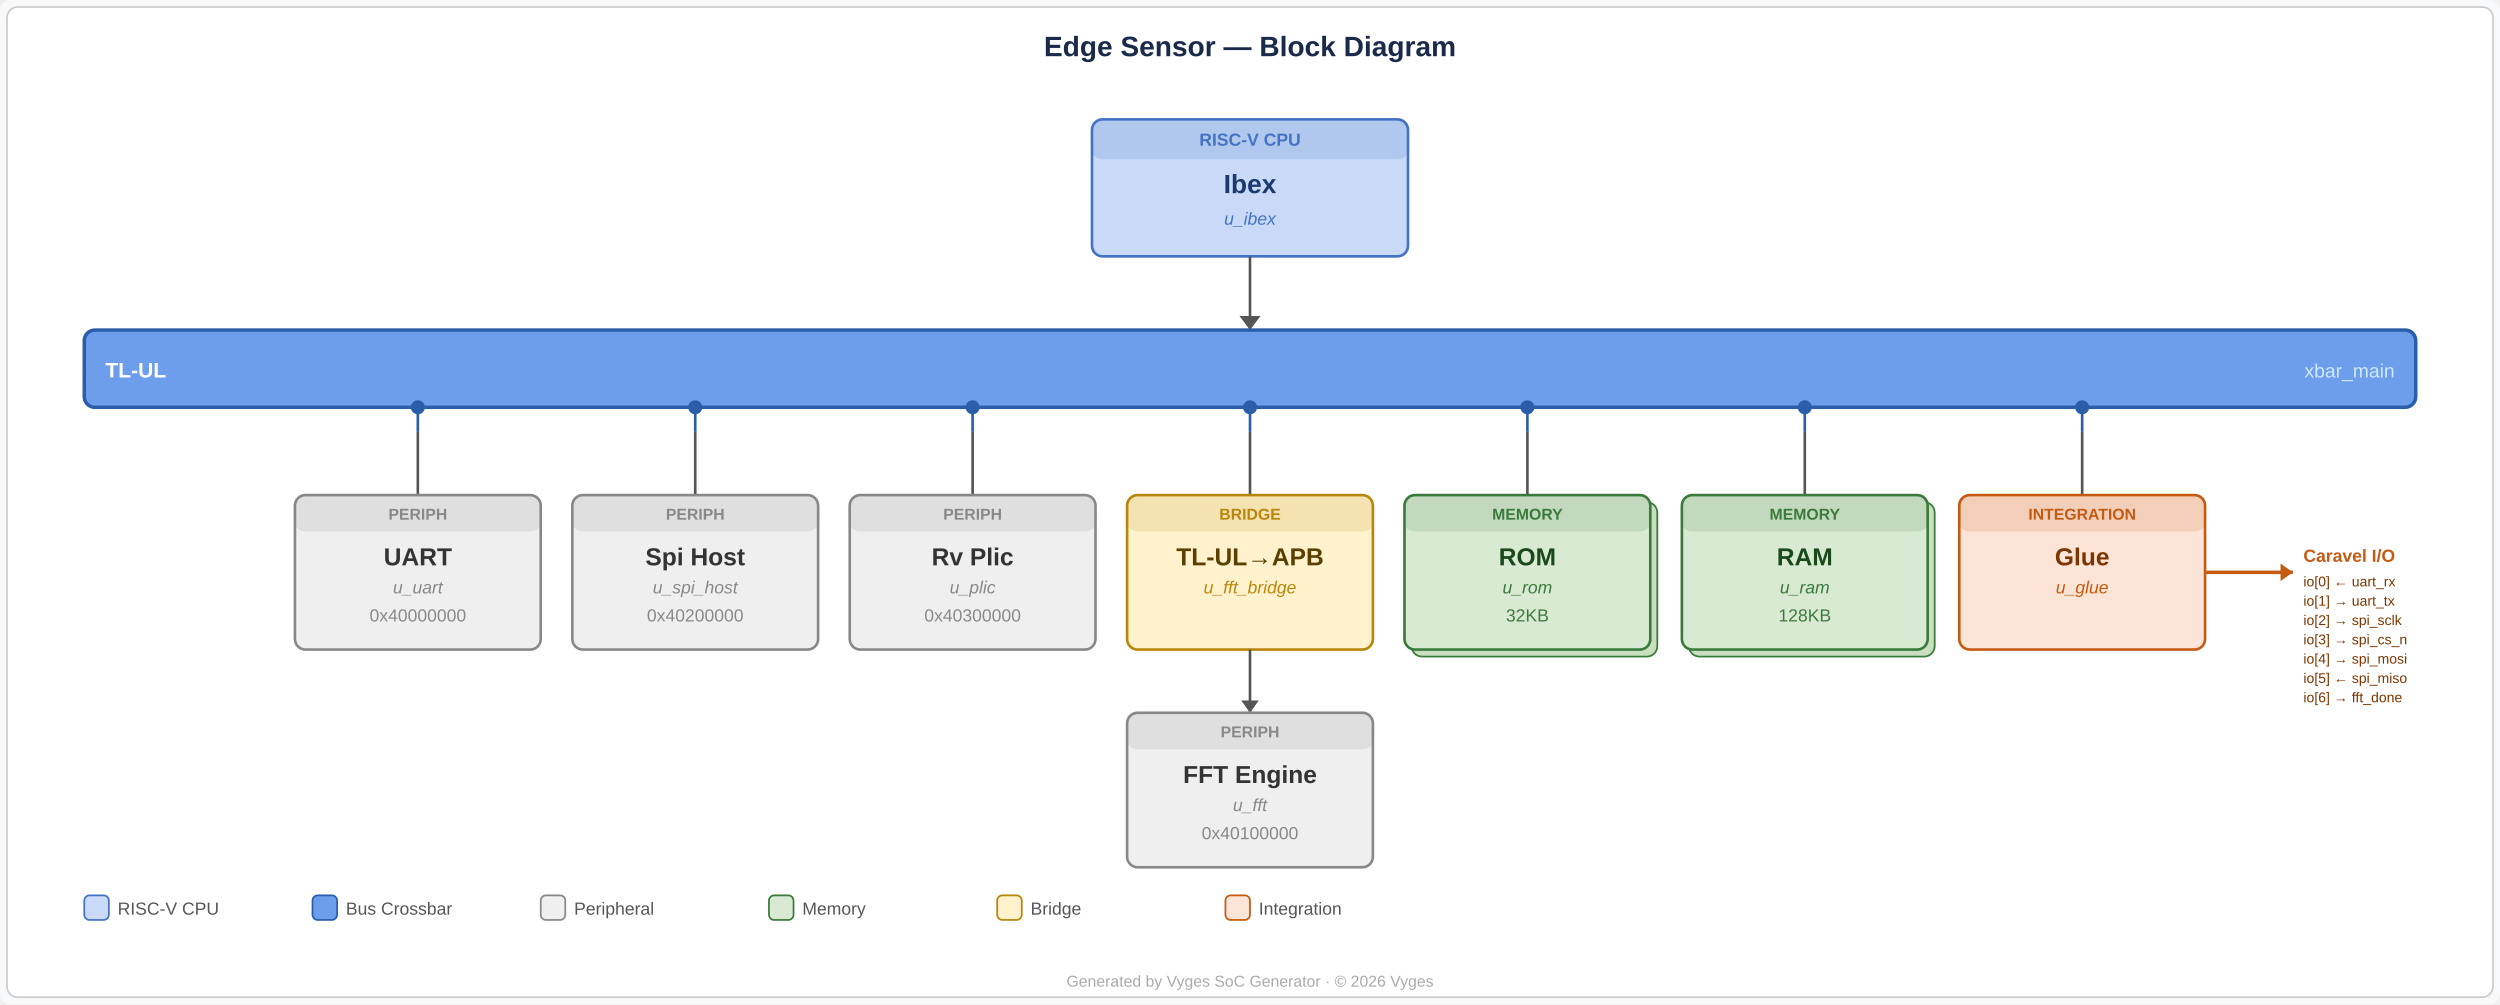
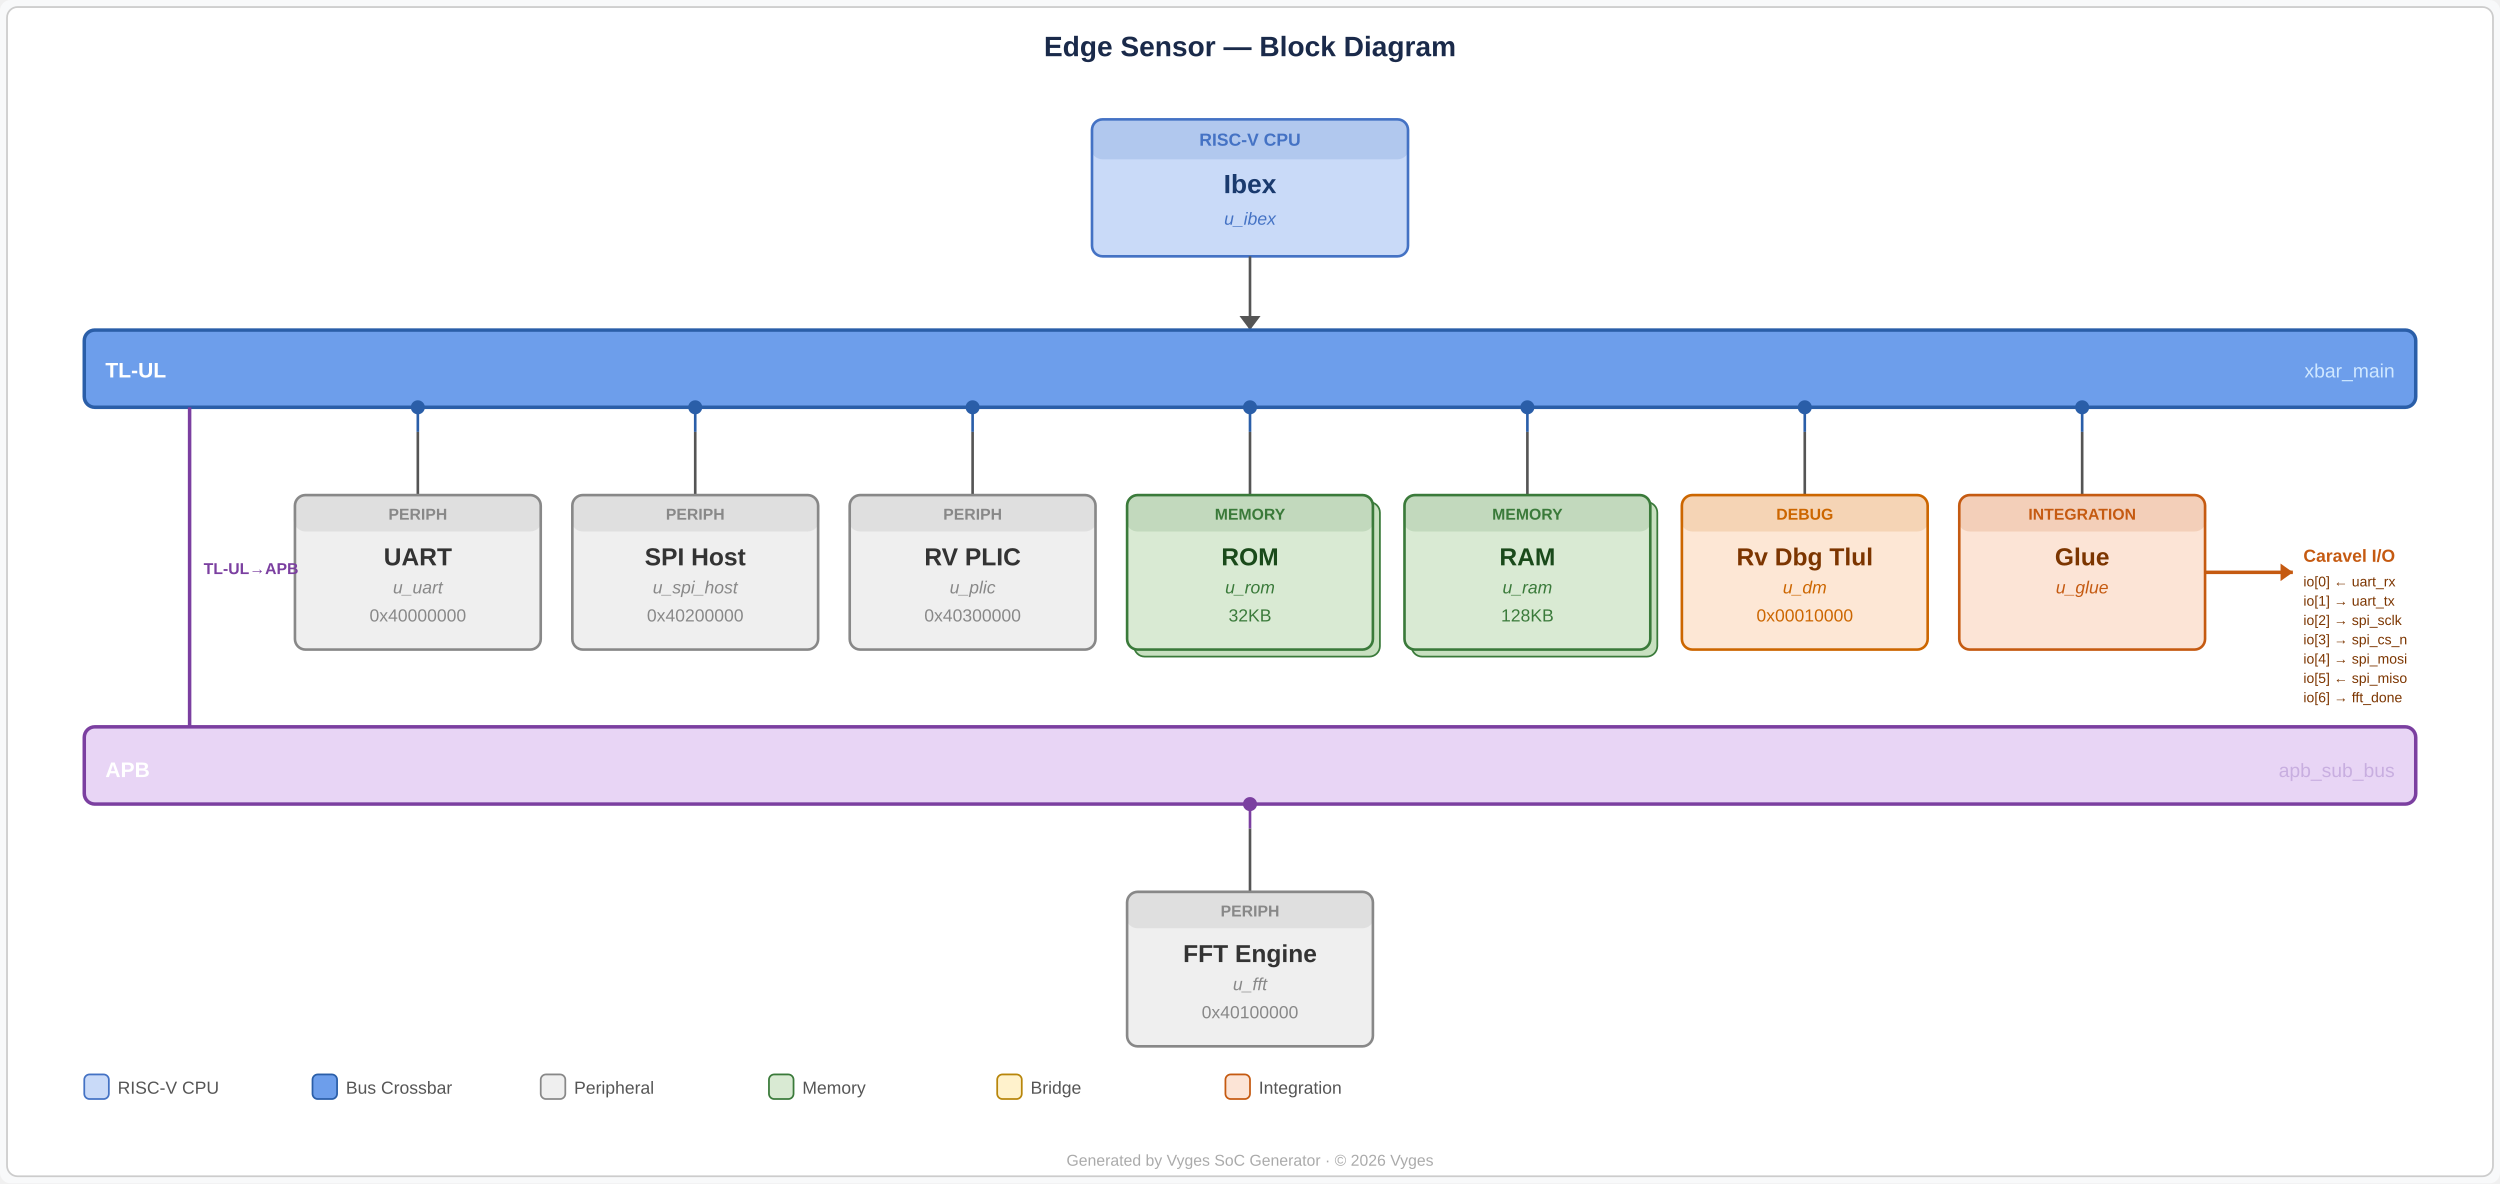
- <svg xmlns="http://www.w3.org/2000/svg" viewBox="0 0 1424 572" width="1424" height="572">
-   <rect x="0.0" y="0.0" width="1424.0" height="572.0" rx="6" fill="#f8f9fa" stroke="none" stroke-width="1.5" />
-   <rect x="4.0" y="4.0" width="1416.0" height="564.0" rx="6" fill="#ffffff" stroke="#cccccc" stroke-width="1.0" />
+ <svg xmlns="http://www.w3.org/2000/svg" viewBox="0 0 1424 674" width="1424" height="674">
+   <rect x="0.0" y="0.0" width="1424.0" height="674.0" rx="6" fill="#f8f9fa" stroke="none" stroke-width="1.5" />
+   <rect x="4.0" y="4.0" width="1416.0" height="666.0" rx="6" fill="#ffffff" stroke="#cccccc" stroke-width="1.0" />
  <text x="712.0" y="32.0" text-anchor="middle" style="font-size:16px;font-family:system-ui,-apple-system,'Segoe UI',Arial,sans-serif;fill:#1a2a4a;font-weight:700">Edge Sensor — Block Diagram</text>
  <rect x="622.0" y="68.0" width="180.0" height="78.0" rx="6" fill="#c9daf8" stroke="#4472c4" stroke-width="1.5" />
  <rect x="622.0" y="68.0" width="180.0" height="22.0" rx="6" fill="#4472c4" stroke="#4472c4" stroke-width="1.5" opacity="0.18" />
  <text x="712.0" y="83.0" text-anchor="middle" style="font-size:10px;font-family:system-ui,-apple-system,'Segoe UI',Arial,sans-serif;fill:#4472c4;font-weight:600">RISC-V CPU</text>
  <text x="712.0" y="110.0" text-anchor="middle" style="font-size:15px;font-family:system-ui,-apple-system,'Segoe UI',Arial,sans-serif;fill:#1a3a6e;font-weight:700">Ibex</text>
  <text x="712.0" y="128.0" text-anchor="middle" style="font-size:10px;font-family:system-ui,-apple-system,'Segoe UI',Arial,sans-serif;fill:#4472c4;font-weight:normal;font-style:italic">u_ibex</text>
  <line x1="712.0" y1="146.0" x2="712.0" y2="188.0" stroke="#555555" stroke-width="1.5" />
  <polygon points="712.0,188.0 706.0,180.0 718.0,180.0" fill="#555555" />
  <rect x="48.0" y="188.0" width="1328.0" height="44.0" rx="6" fill="#6d9eeb" stroke="#2a5ea8" stroke-width="2.0" />
  <text x="60.0" y="215.0" text-anchor="start" style="font-size:12px;font-family:system-ui,-apple-system,'Segoe UI',Arial,sans-serif;fill:#ffffff;font-weight:700">TL-UL</text>
  <text x="1364.0" y="215.0" text-anchor="end" style="font-size:11px;font-family:system-ui,-apple-system,'Segoe UI',Arial,sans-serif;fill:#d0e8ff;font-weight:normal">xbar_main</text>
  <line x1="238.0" y1="232.0" x2="238.0" y2="246.0" stroke="#2a5ea8" stroke-width="1.5" />
  <circle cx="238.0" cy="232.0" r="4" fill="#2a5ea8" stroke="none" />
  <line x1="238.0" y1="246.0" x2="238.0" y2="282.0" stroke="#555555" stroke-width="1.5" />
  <rect x="168.0" y="282.0" width="140.0" height="88.0" rx="6" fill="#efefef" stroke="#888888" stroke-width="1.5" />
  <rect x="168.0" y="282.0" width="140.0" height="20.0" rx="6" fill="#888888" stroke="#888888" stroke-width="1.5" opacity="0.15" />
  <text x="238.0" y="296.0" text-anchor="middle" style="font-size:9px;font-family:system-ui,-apple-system,'Segoe UI',Arial,sans-serif;fill:#888888;font-weight:600">PERIPH</text>
  <text x="238.0" y="322.0" text-anchor="middle" style="font-size:14px;font-family:system-ui,-apple-system,'Segoe UI',Arial,sans-serif;fill:#333333;font-weight:700">UART</text>
  <text x="238.0" y="338.0" text-anchor="middle" style="font-size:10px;font-family:system-ui,-apple-system,'Segoe UI',Arial,sans-serif;fill:#888888;font-weight:normal;font-style:italic">u_uart</text>
  <text x="238.0" y="354.0" text-anchor="middle" style="font-size:10px;font-family:system-ui,-apple-system,'Segoe UI',Arial,sans-serif;fill:#888888;font-weight:normal">0x40000000</text>
  <line x1="396.0" y1="232.0" x2="396.0" y2="246.0" stroke="#2a5ea8" stroke-width="1.5" />
  <circle cx="396.0" cy="232.0" r="4" fill="#2a5ea8" stroke="none" />
  <line x1="396.0" y1="246.0" x2="396.0" y2="282.0" stroke="#555555" stroke-width="1.5" />
  <rect x="326.0" y="282.0" width="140.0" height="88.0" rx="6" fill="#efefef" stroke="#888888" stroke-width="1.5" />
  <rect x="326.0" y="282.0" width="140.0" height="20.0" rx="6" fill="#888888" stroke="#888888" stroke-width="1.5" opacity="0.15" />
  <text x="396.0" y="296.0" text-anchor="middle" style="font-size:9px;font-family:system-ui,-apple-system,'Segoe UI',Arial,sans-serif;fill:#888888;font-weight:600">PERIPH</text>
-   <text x="396.0" y="322.0" text-anchor="middle" style="font-size:14px;font-family:system-ui,-apple-system,'Segoe UI',Arial,sans-serif;fill:#333333;font-weight:700">Spi Host</text>
+   <text x="396.0" y="322.0" text-anchor="middle" style="font-size:14px;font-family:system-ui,-apple-system,'Segoe UI',Arial,sans-serif;fill:#333333;font-weight:700">SPI Host</text>
  <text x="396.0" y="338.0" text-anchor="middle" style="font-size:10px;font-family:system-ui,-apple-system,'Segoe UI',Arial,sans-serif;fill:#888888;font-weight:normal;font-style:italic">u_spi_host</text>
  <text x="396.0" y="354.0" text-anchor="middle" style="font-size:10px;font-family:system-ui,-apple-system,'Segoe UI',Arial,sans-serif;fill:#888888;font-weight:normal">0x40200000</text>
  <line x1="554.0" y1="232.0" x2="554.0" y2="246.0" stroke="#2a5ea8" stroke-width="1.5" />
  <circle cx="554.0" cy="232.0" r="4" fill="#2a5ea8" stroke="none" />
  <line x1="554.0" y1="246.0" x2="554.0" y2="282.0" stroke="#555555" stroke-width="1.5" />
  <rect x="484.0" y="282.0" width="140.0" height="88.0" rx="6" fill="#efefef" stroke="#888888" stroke-width="1.5" />
  <rect x="484.0" y="282.0" width="140.0" height="20.0" rx="6" fill="#888888" stroke="#888888" stroke-width="1.5" opacity="0.15" />
  <text x="554.0" y="296.0" text-anchor="middle" style="font-size:9px;font-family:system-ui,-apple-system,'Segoe UI',Arial,sans-serif;fill:#888888;font-weight:600">PERIPH</text>
-   <text x="554.0" y="322.0" text-anchor="middle" style="font-size:14px;font-family:system-ui,-apple-system,'Segoe UI',Arial,sans-serif;fill:#333333;font-weight:700">Rv Plic</text>
+   <text x="554.0" y="322.0" text-anchor="middle" style="font-size:14px;font-family:system-ui,-apple-system,'Segoe UI',Arial,sans-serif;fill:#333333;font-weight:700">RV PLIC</text>
  <text x="554.0" y="338.0" text-anchor="middle" style="font-size:10px;font-family:system-ui,-apple-system,'Segoe UI',Arial,sans-serif;fill:#888888;font-weight:normal;font-style:italic">u_plic</text>
  <text x="554.0" y="354.0" text-anchor="middle" style="font-size:10px;font-family:system-ui,-apple-system,'Segoe UI',Arial,sans-serif;fill:#888888;font-weight:normal">0x40300000</text>
  <line x1="712.0" y1="232.0" x2="712.0" y2="246.0" stroke="#2a5ea8" stroke-width="1.5" />
  <circle cx="712.0" cy="232.0" r="4" fill="#2a5ea8" stroke="none" />
  <line x1="712.0" y1="246.0" x2="712.0" y2="282.0" stroke="#555555" stroke-width="1.5" />
-   <rect x="642.0" y="282.0" width="140.0" height="88.0" rx="6" fill="#fff2cc" stroke="#b8860b" stroke-width="1.5" />
-   <rect x="642.0" y="282.0" width="140.0" height="20.0" rx="6" fill="#b8860b" stroke="#b8860b" stroke-width="1.5" opacity="0.15" />
-   <text x="712.0" y="296.0" text-anchor="middle" style="font-size:9px;font-family:system-ui,-apple-system,'Segoe UI',Arial,sans-serif;fill:#b8860b;font-weight:600">BRIDGE</text>
-   <text x="712.0" y="322.0" text-anchor="middle" style="font-size:14px;font-family:system-ui,-apple-system,'Segoe UI',Arial,sans-serif;fill:#5a4000;font-weight:700">TL-UL→APB</text>
-   <text x="712.0" y="338.0" text-anchor="middle" style="font-size:10px;font-family:system-ui,-apple-system,'Segoe UI',Arial,sans-serif;fill:#b8860b;font-weight:normal;font-style:italic">u_fft_bridge</text>
-   <line x1="712.0" y1="370.0" x2="712.0" y2="406.0" stroke="#555555" stroke-width="1.5" />
-   <polygon points="712.0,406.0 707.0,399.0 717.0,399.0" fill="#555555" />
-   <rect x="642.0" y="406.0" width="140.0" height="88.0" rx="6" fill="#efefef" stroke="#888888" stroke-width="1.5" />
-   <rect x="642.0" y="406.0" width="140.0" height="20.0" rx="6" fill="#888888" stroke="#888888" stroke-width="1.5" opacity="0.15" />
-   <text x="712.0" y="420.0" text-anchor="middle" style="font-size:9px;font-family:system-ui,-apple-system,'Segoe UI',Arial,sans-serif;fill:#888888;font-weight:600">PERIPH</text>
-   <text x="712.0" y="446.0" text-anchor="middle" style="font-size:14px;font-family:system-ui,-apple-system,'Segoe UI',Arial,sans-serif;fill:#333333;font-weight:700">FFT Engine</text>
-   <text x="712.0" y="462.0" text-anchor="middle" style="font-size:10px;font-family:system-ui,-apple-system,'Segoe UI',Arial,sans-serif;fill:#888888;font-weight:normal;font-style:italic">u_fft</text>
-   <text x="712.0" y="478.0" text-anchor="middle" style="font-size:10px;font-family:system-ui,-apple-system,'Segoe UI',Arial,sans-serif;fill:#888888;font-weight:normal">0x40100000</text>
+   <rect x="646.0" y="286.0" width="140.0" height="88.0" rx="6" fill="#c8e0c0" stroke="#3a7a3a" stroke-width="1.0" />
+   <rect x="642.0" y="282.0" width="140.0" height="88.0" rx="6" fill="#d9ead3" stroke="#3a7a3a" stroke-width="1.5" />
+   <rect x="642.0" y="282.0" width="140.0" height="20.0" rx="6" fill="#3a7a3a" stroke="#3a7a3a" stroke-width="1.5" opacity="0.15" />
+   <text x="712.0" y="296.0" text-anchor="middle" style="font-size:9px;font-family:system-ui,-apple-system,'Segoe UI',Arial,sans-serif;fill:#3a7a3a;font-weight:600">MEMORY</text>
+   <text x="712.0" y="322.0" text-anchor="middle" style="font-size:14px;font-family:system-ui,-apple-system,'Segoe UI',Arial,sans-serif;fill:#1a4a1a;font-weight:700">ROM</text>
+   <text x="712.0" y="338.0" text-anchor="middle" style="font-size:10px;font-family:system-ui,-apple-system,'Segoe UI',Arial,sans-serif;fill:#3a7a3a;font-weight:normal;font-style:italic">u_rom</text>
+   <text x="712.0" y="354.0" text-anchor="middle" style="font-size:10px;font-family:system-ui,-apple-system,'Segoe UI',Arial,sans-serif;fill:#3a7a3a;font-weight:normal">32KB</text>
  <line x1="870.0" y1="232.0" x2="870.0" y2="246.0" stroke="#2a5ea8" stroke-width="1.5" />
  <circle cx="870.0" cy="232.0" r="4" fill="#2a5ea8" stroke="none" />
  <line x1="870.0" y1="246.0" x2="870.0" y2="282.0" stroke="#555555" stroke-width="1.5" />
  <rect x="804.0" y="286.0" width="140.0" height="88.0" rx="6" fill="#c8e0c0" stroke="#3a7a3a" stroke-width="1.0" />
  <rect x="800.0" y="282.0" width="140.0" height="88.0" rx="6" fill="#d9ead3" stroke="#3a7a3a" stroke-width="1.5" />
  <rect x="800.0" y="282.0" width="140.0" height="20.0" rx="6" fill="#3a7a3a" stroke="#3a7a3a" stroke-width="1.5" opacity="0.15" />
  <text x="870.0" y="296.0" text-anchor="middle" style="font-size:9px;font-family:system-ui,-apple-system,'Segoe UI',Arial,sans-serif;fill:#3a7a3a;font-weight:600">MEMORY</text>
-   <text x="870.0" y="322.0" text-anchor="middle" style="font-size:14px;font-family:system-ui,-apple-system,'Segoe UI',Arial,sans-serif;fill:#1a4a1a;font-weight:700">ROM</text>
-   <text x="870.0" y="338.0" text-anchor="middle" style="font-size:10px;font-family:system-ui,-apple-system,'Segoe UI',Arial,sans-serif;fill:#3a7a3a;font-weight:normal;font-style:italic">u_rom</text>
-   <text x="870.0" y="354.0" text-anchor="middle" style="font-size:10px;font-family:system-ui,-apple-system,'Segoe UI',Arial,sans-serif;fill:#3a7a3a;font-weight:normal">32KB</text>
+   <text x="870.0" y="322.0" text-anchor="middle" style="font-size:14px;font-family:system-ui,-apple-system,'Segoe UI',Arial,sans-serif;fill:#1a4a1a;font-weight:700">RAM</text>
+   <text x="870.0" y="338.0" text-anchor="middle" style="font-size:10px;font-family:system-ui,-apple-system,'Segoe UI',Arial,sans-serif;fill:#3a7a3a;font-weight:normal;font-style:italic">u_ram</text>
+   <text x="870.0" y="354.0" text-anchor="middle" style="font-size:10px;font-family:system-ui,-apple-system,'Segoe UI',Arial,sans-serif;fill:#3a7a3a;font-weight:normal">128KB</text>
  <line x1="1028.0" y1="232.0" x2="1028.0" y2="246.0" stroke="#2a5ea8" stroke-width="1.5" />
  <circle cx="1028.0" cy="232.0" r="4" fill="#2a5ea8" stroke="none" />
  <line x1="1028.0" y1="246.0" x2="1028.0" y2="282.0" stroke="#555555" stroke-width="1.5" />
-   <rect x="962.0" y="286.0" width="140.0" height="88.0" rx="6" fill="#c8e0c0" stroke="#3a7a3a" stroke-width="1.0" />
-   <rect x="958.0" y="282.0" width="140.0" height="88.0" rx="6" fill="#d9ead3" stroke="#3a7a3a" stroke-width="1.5" />
-   <rect x="958.0" y="282.0" width="140.0" height="20.0" rx="6" fill="#3a7a3a" stroke="#3a7a3a" stroke-width="1.5" opacity="0.15" />
-   <text x="1028.0" y="296.0" text-anchor="middle" style="font-size:9px;font-family:system-ui,-apple-system,'Segoe UI',Arial,sans-serif;fill:#3a7a3a;font-weight:600">MEMORY</text>
-   <text x="1028.0" y="322.0" text-anchor="middle" style="font-size:14px;font-family:system-ui,-apple-system,'Segoe UI',Arial,sans-serif;fill:#1a4a1a;font-weight:700">RAM</text>
-   <text x="1028.0" y="338.0" text-anchor="middle" style="font-size:10px;font-family:system-ui,-apple-system,'Segoe UI',Arial,sans-serif;fill:#3a7a3a;font-weight:normal;font-style:italic">u_ram</text>
-   <text x="1028.0" y="354.0" text-anchor="middle" style="font-size:10px;font-family:system-ui,-apple-system,'Segoe UI',Arial,sans-serif;fill:#3a7a3a;font-weight:normal">128KB</text>
+   <rect x="958.0" y="282.0" width="140.0" height="88.0" rx="6" fill="#fde7d5" stroke="#cc6600" stroke-width="1.5" />
+   <rect x="958.0" y="282.0" width="140.0" height="20.0" rx="6" fill="#cc6600" stroke="#cc6600" stroke-width="1.5" opacity="0.15" />
+   <text x="1028.0" y="296.0" text-anchor="middle" style="font-size:9px;font-family:system-ui,-apple-system,'Segoe UI',Arial,sans-serif;fill:#cc6600;font-weight:600">DEBUG</text>
+   <text x="1028.0" y="322.0" text-anchor="middle" style="font-size:14px;font-family:system-ui,-apple-system,'Segoe UI',Arial,sans-serif;fill:#7c3500;font-weight:700">Rv Dbg Tlul</text>
+   <text x="1028.0" y="338.0" text-anchor="middle" style="font-size:10px;font-family:system-ui,-apple-system,'Segoe UI',Arial,sans-serif;fill:#cc6600;font-weight:normal;font-style:italic">u_dm</text>
+   <text x="1028.0" y="354.0" text-anchor="middle" style="font-size:10px;font-family:system-ui,-apple-system,'Segoe UI',Arial,sans-serif;fill:#cc6600;font-weight:normal">0x00010000</text>
  <line x1="1186.0" y1="232.0" x2="1186.0" y2="246.0" stroke="#2a5ea8" stroke-width="1.5" />
  <circle cx="1186.0" cy="232.0" r="4" fill="#2a5ea8" stroke="none" />
  <line x1="1186.0" y1="246.0" x2="1186.0" y2="282.0" stroke="#555555" stroke-width="1.5" />
  <rect x="1116.0" y="282.0" width="140.0" height="88.0" rx="6" fill="#fce4d6" stroke="#c55a11" stroke-width="1.5" />
  <rect x="1116.0" y="282.0" width="140.0" height="20.0" rx="6" fill="#c55a11" stroke="#c55a11" stroke-width="1.5" opacity="0.15" />
  <text x="1186.0" y="296.0" text-anchor="middle" style="font-size:9px;font-family:system-ui,-apple-system,'Segoe UI',Arial,sans-serif;fill:#c55a11;font-weight:600">INTEGRATION</text>
  <text x="1186.0" y="322.0" text-anchor="middle" style="font-size:14px;font-family:system-ui,-apple-system,'Segoe UI',Arial,sans-serif;fill:#7c3500;font-weight:700">Glue</text>
  <text x="1186.0" y="338.0" text-anchor="middle" style="font-size:10px;font-family:system-ui,-apple-system,'Segoe UI',Arial,sans-serif;fill:#c55a11;font-weight:normal;font-style:italic">u_glue</text>
  <line x1="1256.0" y1="326.0" x2="1306.0" y2="326.0" stroke="#c55a11" stroke-width="2.0" />
  <polygon points="1306.0,326.0 1299.0,321.0 1299.0,331.0" fill="#c55a11" />
  <text x="1312.0" y="320.0" text-anchor="start" style="font-size:10px;font-family:system-ui,-apple-system,'Segoe UI',Arial,sans-serif;fill:#c55a11;font-weight:600">Caravel I/O</text>
  <text x="1312.0" y="334.0" text-anchor="start" style="font-size:8px;font-family:system-ui,-apple-system,'Segoe UI',Arial,sans-serif;fill:#7c3500;font-weight:normal">io[0] ← uart_rx</text>
  <text x="1312.0" y="345.0" text-anchor="start" style="font-size:8px;font-family:system-ui,-apple-system,'Segoe UI',Arial,sans-serif;fill:#7c3500;font-weight:normal">io[1] → uart_tx</text>
  <text x="1312.0" y="356.0" text-anchor="start" style="font-size:8px;font-family:system-ui,-apple-system,'Segoe UI',Arial,sans-serif;fill:#7c3500;font-weight:normal">io[2] → spi_sclk</text>
  <text x="1312.0" y="367.0" text-anchor="start" style="font-size:8px;font-family:system-ui,-apple-system,'Segoe UI',Arial,sans-serif;fill:#7c3500;font-weight:normal">io[3] → spi_cs_n</text>
  <text x="1312.0" y="378.0" text-anchor="start" style="font-size:8px;font-family:system-ui,-apple-system,'Segoe UI',Arial,sans-serif;fill:#7c3500;font-weight:normal">io[4] → spi_mosi</text>
  <text x="1312.0" y="389.0" text-anchor="start" style="font-size:8px;font-family:system-ui,-apple-system,'Segoe UI',Arial,sans-serif;fill:#7c3500;font-weight:normal">io[5] ← spi_miso</text>
  <text x="1312.0" y="400.0" text-anchor="start" style="font-size:8px;font-family:system-ui,-apple-system,'Segoe UI',Arial,sans-serif;fill:#7c3500;font-weight:normal">io[6] → fft_done</text>
-   <rect x="48.0" y="510.0" width="14.0" height="14.0" rx="3" fill="#c9daf8" stroke="#4472c4" stroke-width="1.0" />
-   <text x="67.0" y="521.0" text-anchor="start" style="font-size:10px;font-family:system-ui,-apple-system,'Segoe UI',Arial,sans-serif;fill:#555555;font-weight:normal">RISC-V CPU</text>
-   <rect x="178.0" y="510.0" width="14.0" height="14.0" rx="3" fill="#6d9eeb" stroke="#2a5ea8" stroke-width="1.0" />
-   <text x="197.0" y="521.0" text-anchor="start" style="font-size:10px;font-family:system-ui,-apple-system,'Segoe UI',Arial,sans-serif;fill:#555555;font-weight:normal">Bus Crossbar</text>
-   <rect x="308.0" y="510.0" width="14.0" height="14.0" rx="3" fill="#efefef" stroke="#888888" stroke-width="1.0" />
-   <text x="327.0" y="521.0" text-anchor="start" style="font-size:10px;font-family:system-ui,-apple-system,'Segoe UI',Arial,sans-serif;fill:#555555;font-weight:normal">Peripheral</text>
-   <rect x="438.0" y="510.0" width="14.0" height="14.0" rx="3" fill="#d9ead3" stroke="#3a7a3a" stroke-width="1.0" />
-   <text x="457.0" y="521.0" text-anchor="start" style="font-size:10px;font-family:system-ui,-apple-system,'Segoe UI',Arial,sans-serif;fill:#555555;font-weight:normal">Memory</text>
-   <rect x="568.0" y="510.0" width="14.0" height="14.0" rx="3" fill="#fff2cc" stroke="#b8860b" stroke-width="1.0" />
-   <text x="587.0" y="521.0" text-anchor="start" style="font-size:10px;font-family:system-ui,-apple-system,'Segoe UI',Arial,sans-serif;fill:#555555;font-weight:normal">Bridge</text>
-   <rect x="698.0" y="510.0" width="14.0" height="14.0" rx="3" fill="#fce4d6" stroke="#c55a11" stroke-width="1.0" />
-   <text x="717.0" y="521.0" text-anchor="start" style="font-size:10px;font-family:system-ui,-apple-system,'Segoe UI',Arial,sans-serif;fill:#555555;font-weight:normal">Integration</text>
-   <text x="712.0" y="562.0" text-anchor="middle" style="font-size:9px;font-family:system-ui,-apple-system,'Segoe UI',Arial,sans-serif;fill:#aaaaaa;font-weight:normal">Generated by Vyges SoC Generator  ·  © 2026 Vyges</text>
+   <rect x="48.0" y="414.0" width="1328.0" height="44.0" rx="6" fill="#e8d5f5" stroke="#7b3fa0" stroke-width="2.0" />
+   <text x="60.0" y="442.6" text-anchor="start" style="font-size:12px;font-family:system-ui,-apple-system,'Segoe UI',Arial,sans-serif;fill:#ffffff;font-weight:700">APB</text>
+   <text x="1364.0" y="442.6" text-anchor="end" style="font-size:11px;font-family:system-ui,-apple-system,'Segoe UI',Arial,sans-serif;fill:#c8aee0;font-weight:normal">apb_sub_bus</text>
+   <line x1="108.0" y1="232.0" x2="108.0" y2="414.0" stroke="#7b3fa0" stroke-width="2.0" />
+   <text x="116.0" y="327.0" text-anchor="start" style="font-size:9px;font-family:system-ui,-apple-system,'Segoe UI',Arial,sans-serif;fill:#7b3fa0;font-weight:600">TL-UL→APB</text>
+   <line x1="712.0" y1="458.0" x2="712.0" y2="472.0" stroke="#7b3fa0" stroke-width="1.5" />
+   <circle cx="712.0" cy="458.0" r="4" fill="#7b3fa0" stroke="none" />
+   <line x1="712.0" y1="472.0" x2="712.0" y2="508.0" stroke="#555555" stroke-width="1.5" />
+   <rect x="642.0" y="508.0" width="140.0" height="88.0" rx="6" fill="#efefef" stroke="#888888" stroke-width="1.5" />
+   <rect x="642.0" y="508.0" width="140.0" height="20.0" rx="6" fill="#888888" stroke="#888888" stroke-width="1.5" opacity="0.15" />
+   <text x="712.0" y="522.0" text-anchor="middle" style="font-size:9px;font-family:system-ui,-apple-system,'Segoe UI',Arial,sans-serif;fill:#888888;font-weight:600">PERIPH</text>
+   <text x="712.0" y="548.0" text-anchor="middle" style="font-size:14px;font-family:system-ui,-apple-system,'Segoe UI',Arial,sans-serif;fill:#333333;font-weight:700">FFT Engine</text>
+   <text x="712.0" y="564.0" text-anchor="middle" style="font-size:10px;font-family:system-ui,-apple-system,'Segoe UI',Arial,sans-serif;fill:#888888;font-weight:normal;font-style:italic">u_fft</text>
+   <text x="712.0" y="580.0" text-anchor="middle" style="font-size:10px;font-family:system-ui,-apple-system,'Segoe UI',Arial,sans-serif;fill:#888888;font-weight:normal">0x40100000</text>
+   <rect x="48.0" y="612.0" width="14.0" height="14.0" rx="3" fill="#c9daf8" stroke="#4472c4" stroke-width="1.0" />
+   <text x="67.0" y="623.0" text-anchor="start" style="font-size:10px;font-family:system-ui,-apple-system,'Segoe UI',Arial,sans-serif;fill:#555555;font-weight:normal">RISC-V CPU</text>
+   <rect x="178.0" y="612.0" width="14.0" height="14.0" rx="3" fill="#6d9eeb" stroke="#2a5ea8" stroke-width="1.0" />
+   <text x="197.0" y="623.0" text-anchor="start" style="font-size:10px;font-family:system-ui,-apple-system,'Segoe UI',Arial,sans-serif;fill:#555555;font-weight:normal">Bus Crossbar</text>
+   <rect x="308.0" y="612.0" width="14.0" height="14.0" rx="3" fill="#efefef" stroke="#888888" stroke-width="1.0" />
+   <text x="327.0" y="623.0" text-anchor="start" style="font-size:10px;font-family:system-ui,-apple-system,'Segoe UI',Arial,sans-serif;fill:#555555;font-weight:normal">Peripheral</text>
+   <rect x="438.0" y="612.0" width="14.0" height="14.0" rx="3" fill="#d9ead3" stroke="#3a7a3a" stroke-width="1.0" />
+   <text x="457.0" y="623.0" text-anchor="start" style="font-size:10px;font-family:system-ui,-apple-system,'Segoe UI',Arial,sans-serif;fill:#555555;font-weight:normal">Memory</text>
+   <rect x="568.0" y="612.0" width="14.0" height="14.0" rx="3" fill="#fff2cc" stroke="#b8860b" stroke-width="1.0" />
+   <text x="587.0" y="623.0" text-anchor="start" style="font-size:10px;font-family:system-ui,-apple-system,'Segoe UI',Arial,sans-serif;fill:#555555;font-weight:normal">Bridge</text>
+   <rect x="698.0" y="612.0" width="14.0" height="14.0" rx="3" fill="#fce4d6" stroke="#c55a11" stroke-width="1.0" />
+   <text x="717.0" y="623.0" text-anchor="start" style="font-size:10px;font-family:system-ui,-apple-system,'Segoe UI',Arial,sans-serif;fill:#555555;font-weight:normal">Integration</text>
+   <text x="712.0" y="664.0" text-anchor="middle" style="font-size:9px;font-family:system-ui,-apple-system,'Segoe UI',Arial,sans-serif;fill:#aaaaaa;font-weight:normal">Generated by Vyges SoC Generator  ·  © 2026 Vyges</text>
</svg>
